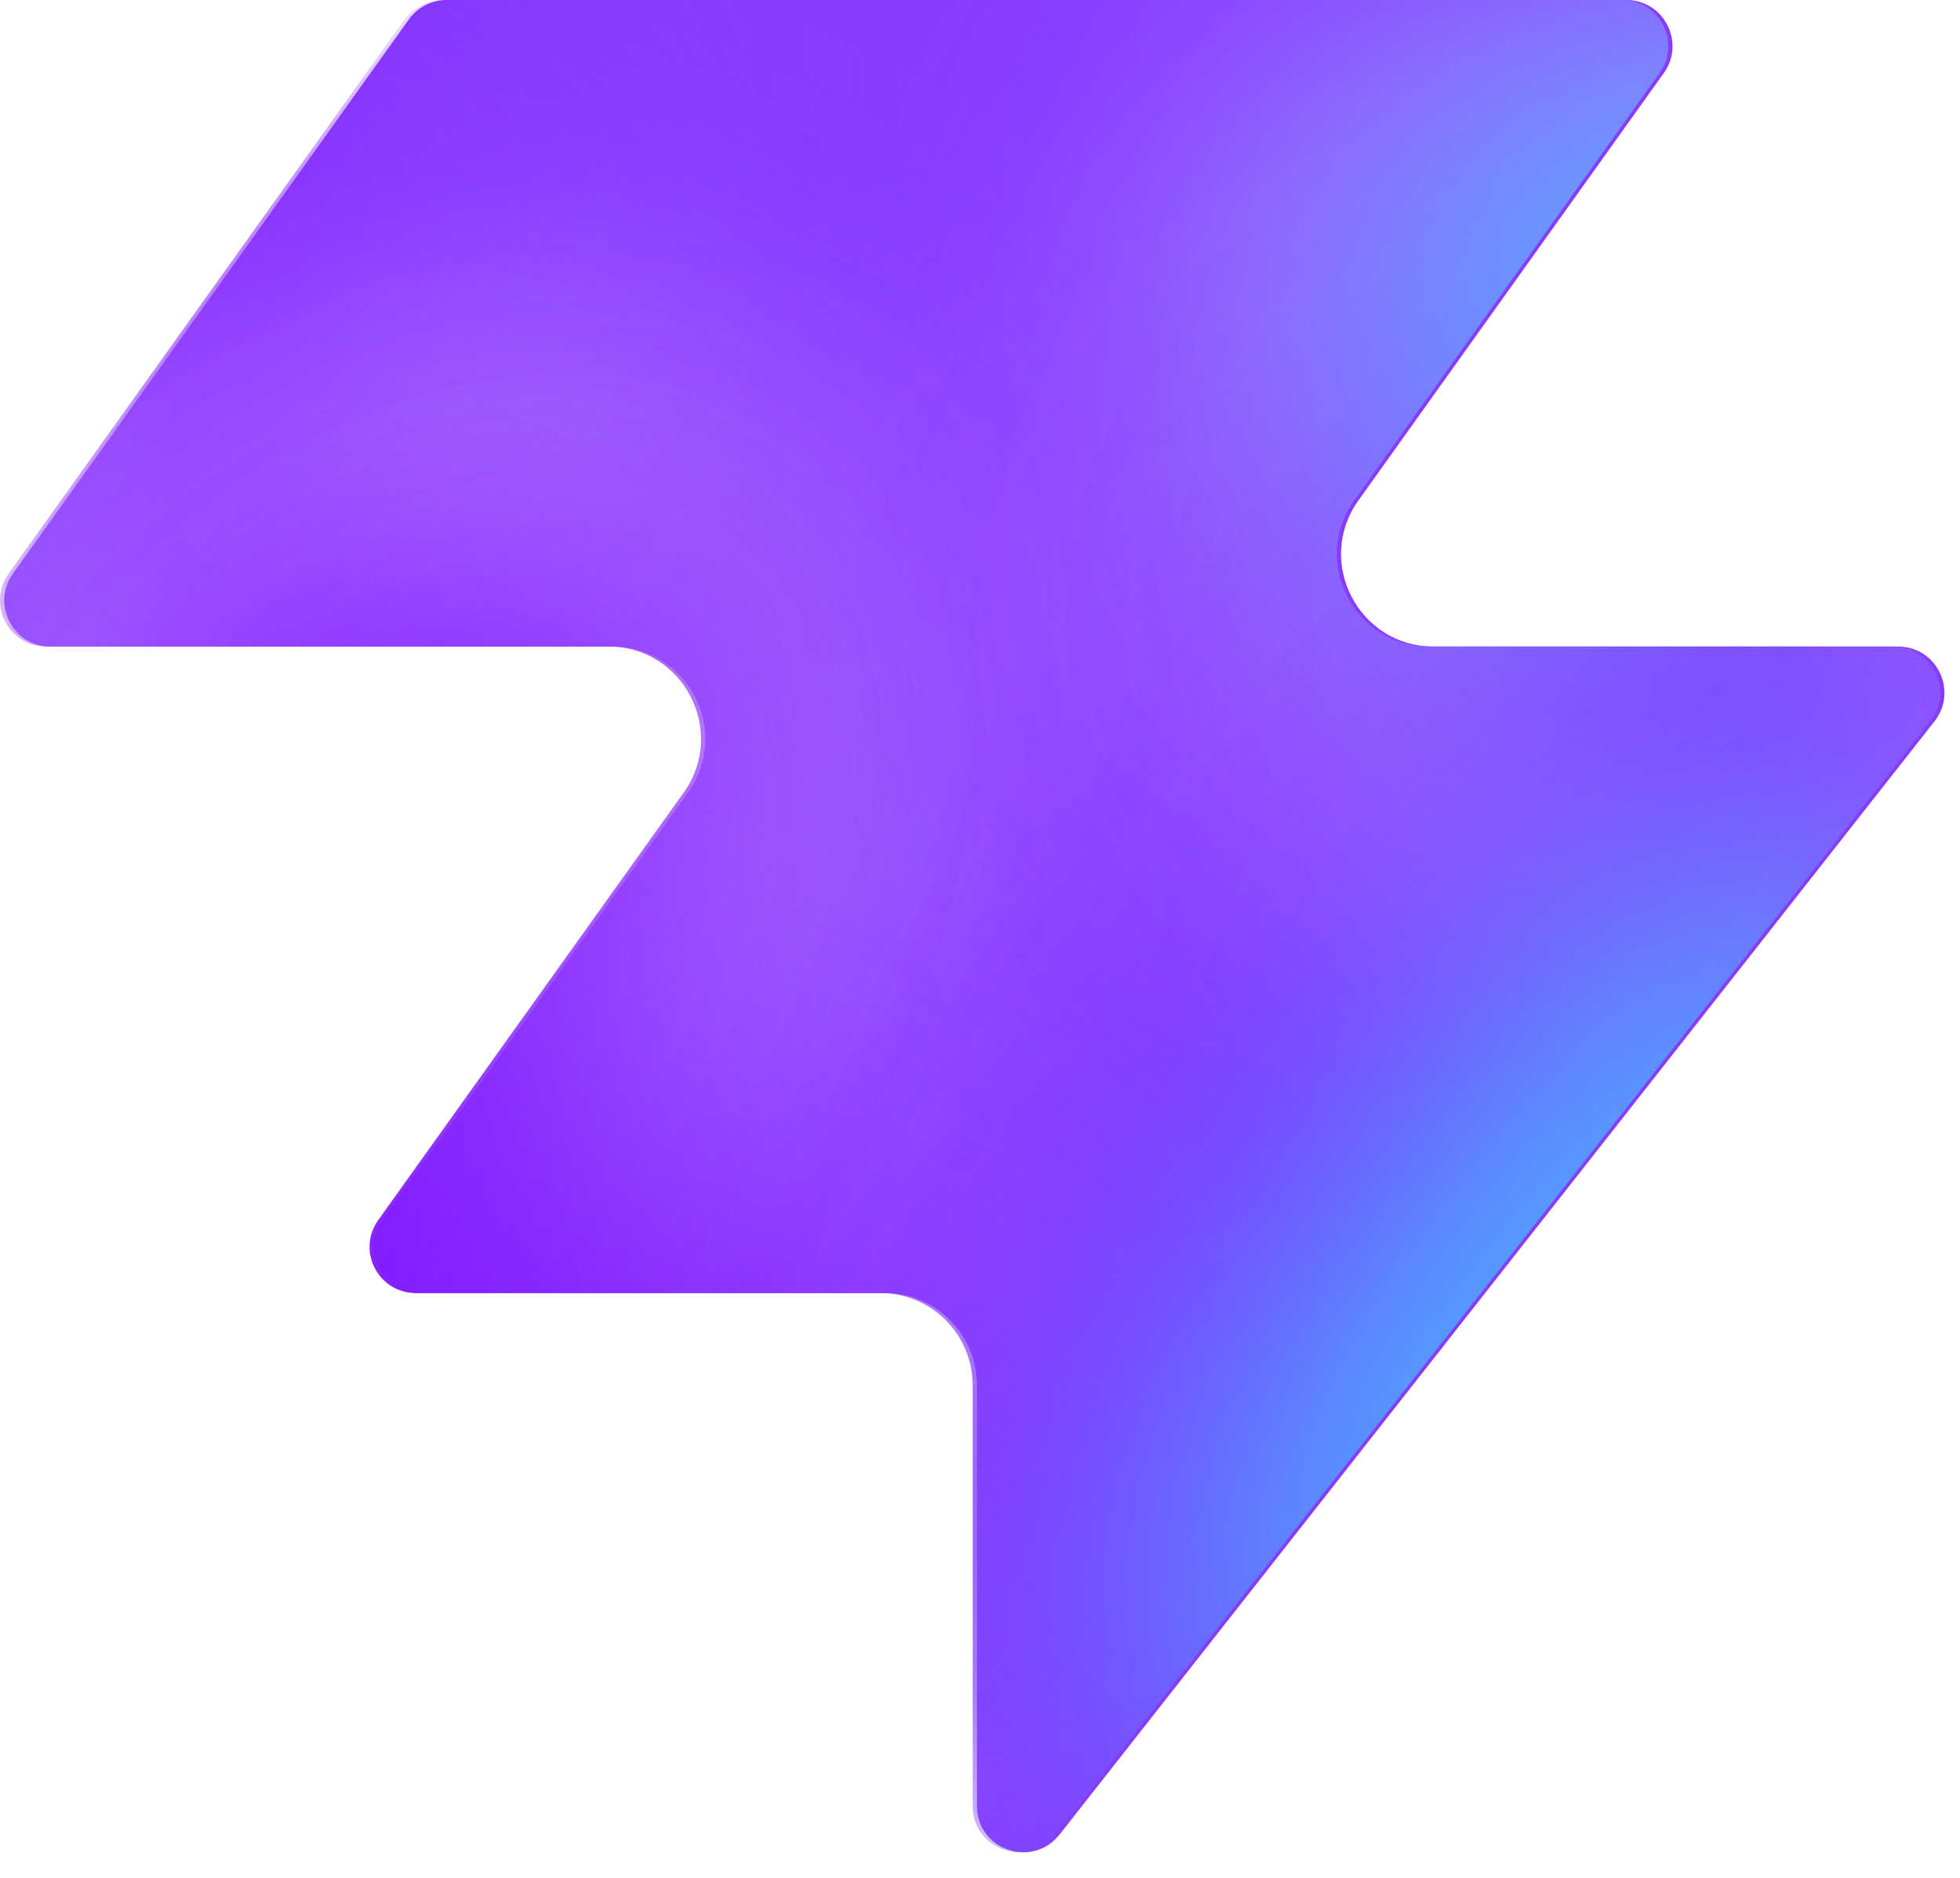
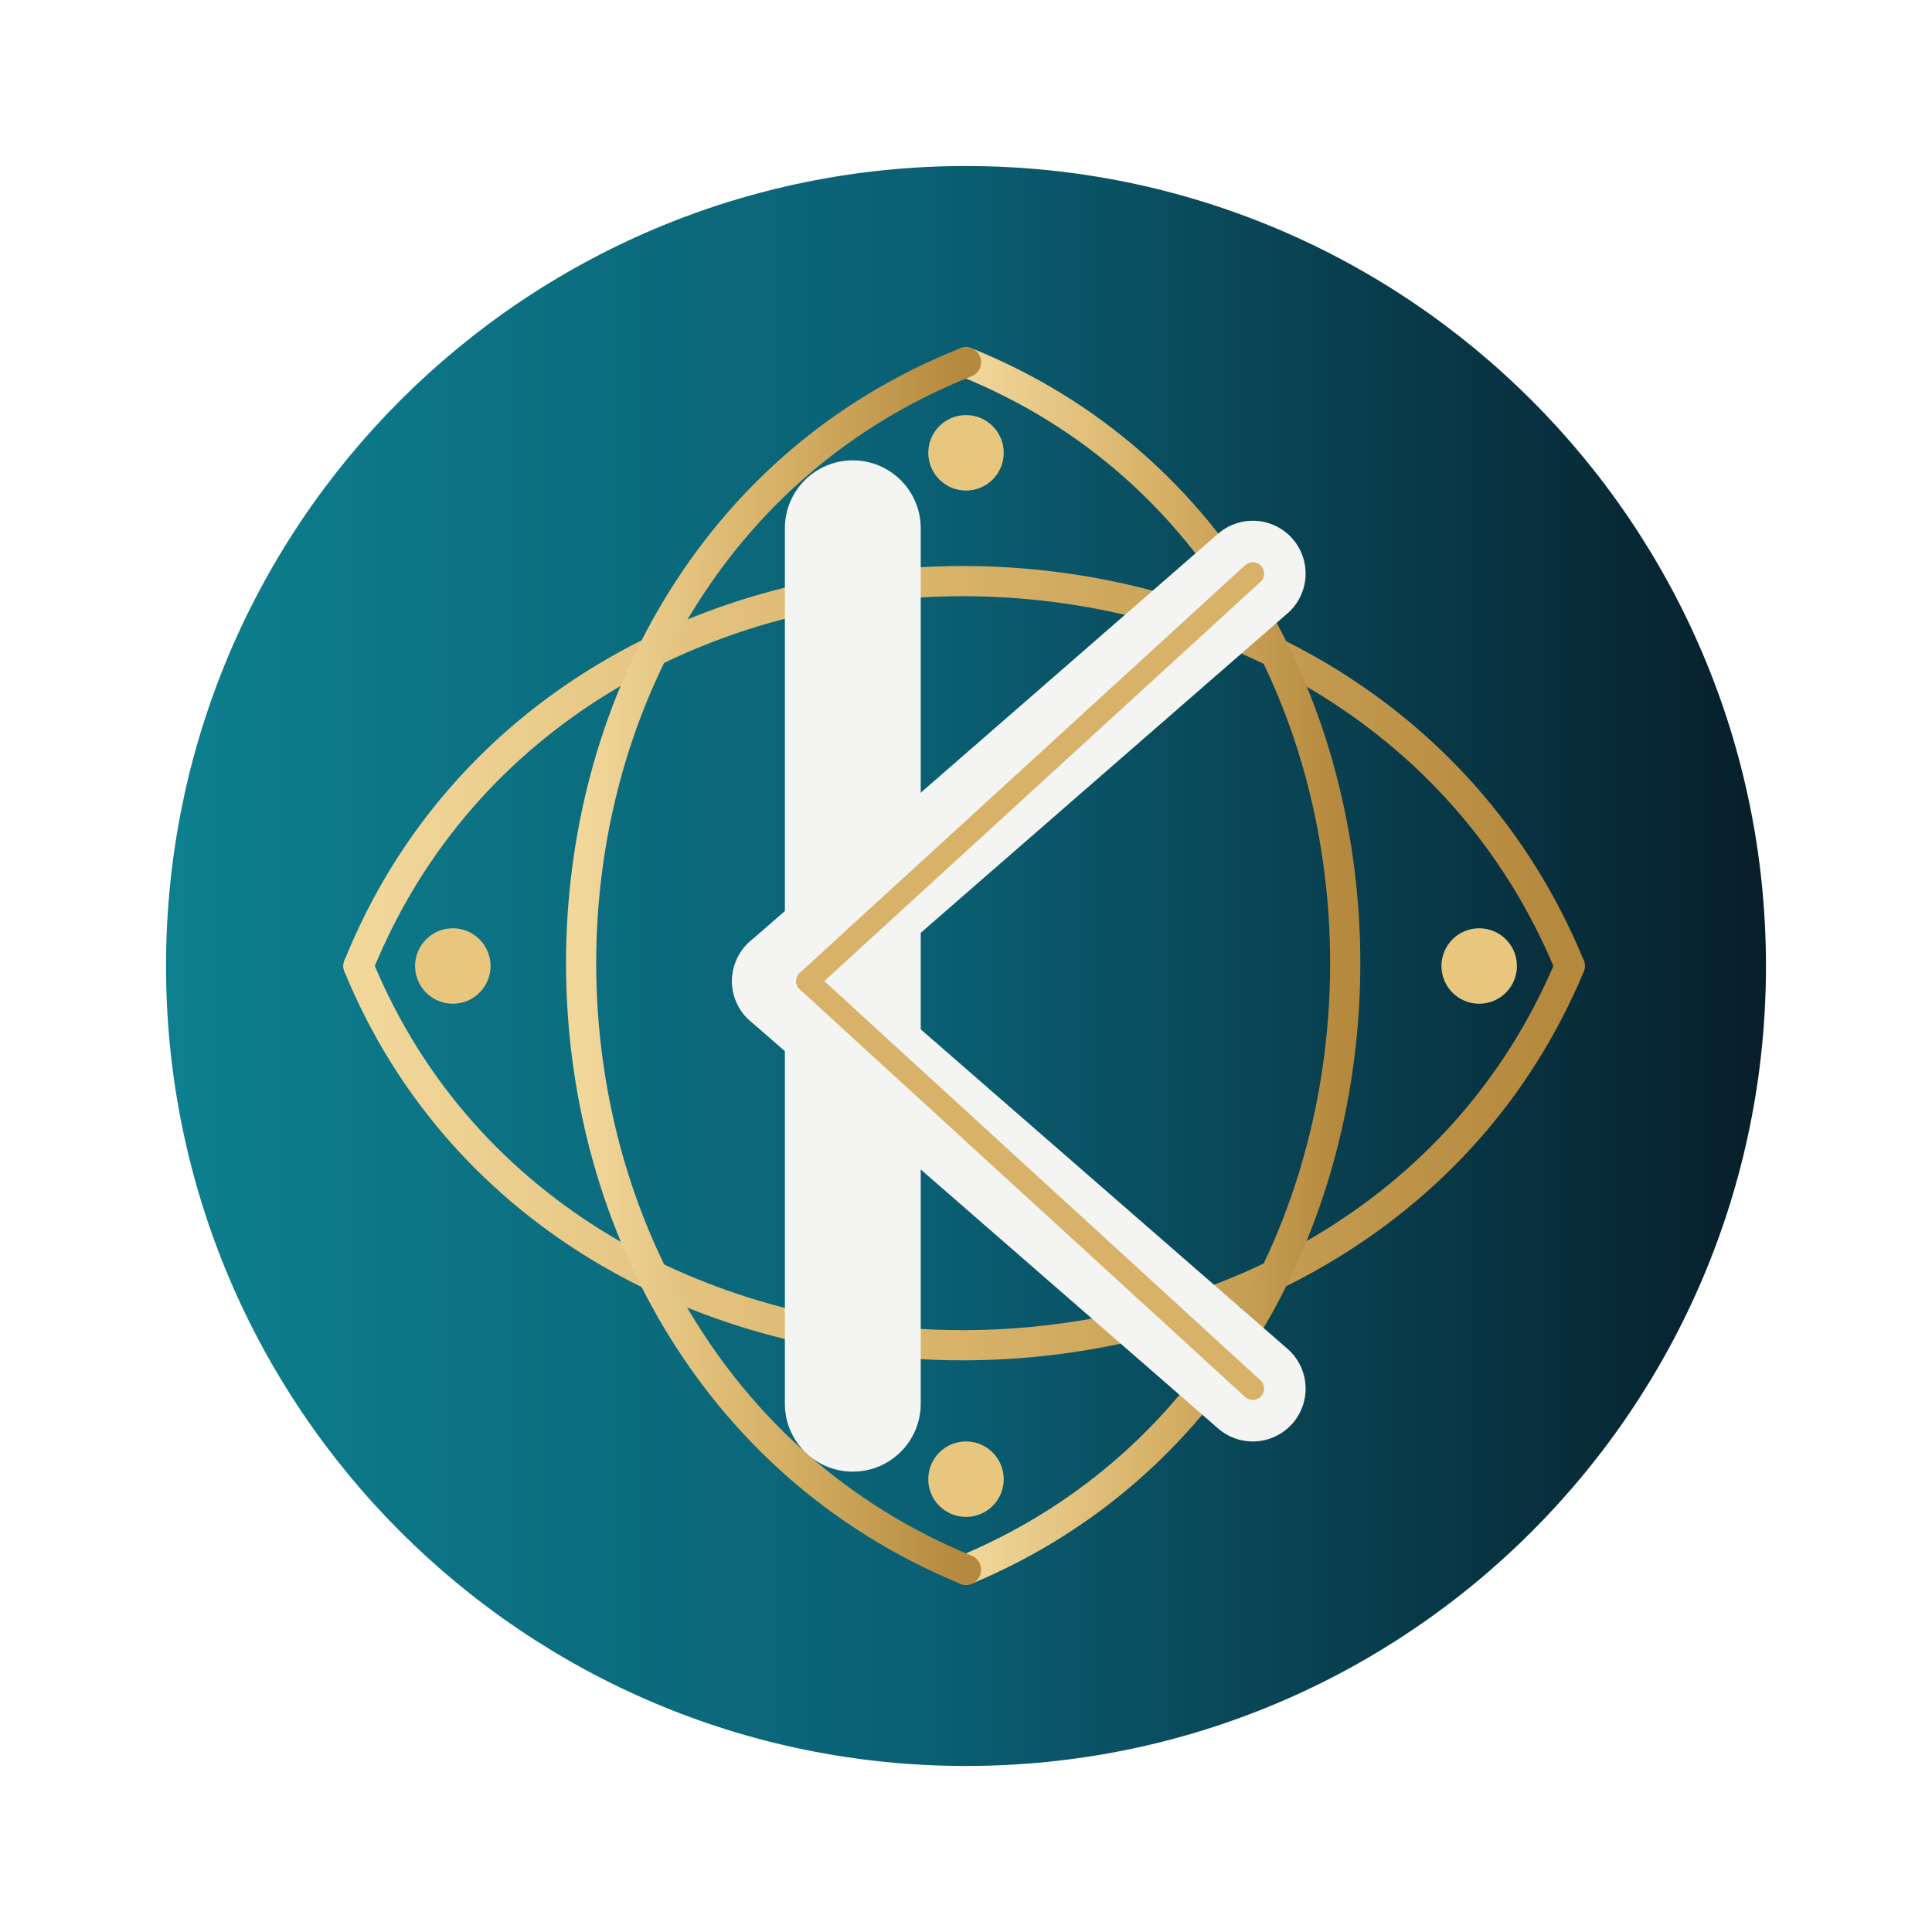
- <svg xmlns="http://www.w3.org/2000/svg" width="48" height="46" fill="none" viewBox="0 0 48 46">
-   <path fill="#863bff" d="M25.946 44.938c-.664.845-2.021.375-2.021-.698V33.937a2.26 2.26 0 0 0-2.262-2.262H10.287c-.92 0-1.456-1.04-.92-1.788l7.48-10.471c1.07-1.497 0-3.578-1.842-3.578H1.237c-.92 0-1.456-1.04-.92-1.788L10.013.474c.214-.297.556-.474.92-.474h28.894c.92 0 1.456 1.04.92 1.788l-7.48 10.471c-1.07 1.498 0 3.579 1.842 3.579h11.377c.943 0 1.473 1.088.89 1.83L25.947 44.94z" style="fill:#863bff;fill:color(display-p3 .525 .23 1);fill-opacity:1" />
-   <mask id="a" width="48" height="46" x="0" y="0" maskUnits="userSpaceOnUse" style="mask-type:alpha">
-     <path fill="#000" d="M25.842 44.938c-.664.844-2.021.375-2.021-.698V33.937a2.26 2.26 0 0 0-2.262-2.262H10.183c-.92 0-1.456-1.04-.92-1.788l7.48-10.471c1.07-1.498 0-3.579-1.842-3.579H1.133c-.92 0-1.456-1.04-.92-1.787L9.91.473c.214-.297.556-.474.92-.474h28.894c.92 0 1.456 1.04.92 1.788l-7.48 10.471c-1.07 1.498 0 3.578 1.842 3.578h11.377c.943 0 1.473 1.088.89 1.832L25.843 44.94z" style="fill:#000;fill-opacity:1" />
-   </mask>
-   <g mask="url(#a)">
-     <g filter="url(#b)">
-       <ellipse cx="5.508" cy="14.704" fill="#ede6ff" rx="5.508" ry="14.704" style="fill:#ede6ff;fill:color(display-p3 .927 .903 1);fill-opacity:1" transform="matrix(.00324 1 1 -.00324 -4.47 31.516)" />
-     </g>
-     <g filter="url(#c)">
-       <ellipse cx="10.399" cy="29.851" fill="#ede6ff" rx="10.399" ry="29.851" style="fill:#ede6ff;fill:color(display-p3 .927 .903 1);fill-opacity:1" transform="matrix(.00324 1 1 -.00324 -39.328 7.883)" />
-     </g>
-     <g filter="url(#d)">
-       <ellipse cx="5.508" cy="30.487" fill="#7e14ff" rx="5.508" ry="30.487" style="fill:#7e14ff;fill:color(display-p3 .492 .077 1);fill-opacity:1" transform="rotate(89.814 -25.913 -14.639)scale(1 -1)" />
-     </g>
-     <g filter="url(#e)">
-       <ellipse cx="5.508" cy="30.599" fill="#7e14ff" rx="5.508" ry="30.599" style="fill:#7e14ff;fill:color(display-p3 .492 .077 1);fill-opacity:1" transform="rotate(89.814 -32.644 -3.334)scale(1 -1)" />
-     </g>
-     <g filter="url(#f)">
-       <ellipse cx="5.508" cy="30.599" fill="#7e14ff" rx="5.508" ry="30.599" style="fill:#7e14ff;fill:color(display-p3 .492 .077 1);fill-opacity:1" transform="matrix(.00324 1 1 -.00324 -34.34 30.47)" />
-     </g>
-     <g filter="url(#g)">
-       <ellipse cx="14.072" cy="22.078" fill="#ede6ff" rx="14.072" ry="22.078" style="fill:#ede6ff;fill:color(display-p3 .927 .903 1);fill-opacity:1" transform="rotate(93.35 24.506 48.493)scale(-1 1)" />
-     </g>
-     <g filter="url(#h)">
-       <ellipse cx="3.47" cy="21.501" fill="#7e14ff" rx="3.47" ry="21.501" style="fill:#7e14ff;fill:color(display-p3 .492 .077 1);fill-opacity:1" transform="rotate(89.009 28.708 47.59)scale(-1 1)" />
-     </g>
-     <g filter="url(#i)">
-       <ellipse cx="3.47" cy="21.501" fill="#7e14ff" rx="3.47" ry="21.501" style="fill:#7e14ff;fill:color(display-p3 .492 .077 1);fill-opacity:1" transform="rotate(89.009 28.708 47.59)scale(-1 1)" />
-     </g>
-     <g filter="url(#j)">
-       <ellipse cx=".387" cy="8.972" fill="#7e14ff" rx="4.407" ry="29.108" style="fill:#7e14ff;fill:color(display-p3 .492 .077 1);fill-opacity:1" transform="rotate(39.51 .387 8.972)" />
-     </g>
-     <g filter="url(#k)">
-       <ellipse cx="47.523" cy="-6.092" fill="#7e14ff" rx="4.407" ry="29.108" style="fill:#7e14ff;fill:color(display-p3 .492 .077 1);fill-opacity:1" transform="rotate(37.892 47.523 -6.092)" />
-     </g>
-     <g filter="url(#l)">
-       <ellipse cx="41.412" cy="6.333" fill="#47bfff" rx="5.971" ry="9.665" style="fill:#47bfff;fill:color(display-p3 .28 .748 1);fill-opacity:1" transform="rotate(37.892 41.412 6.333)" />
-     </g>
-     <g filter="url(#m)">
-       <ellipse cx="-1.879" cy="38.332" fill="#7e14ff" rx="4.407" ry="29.108" style="fill:#7e14ff;fill:color(display-p3 .492 .077 1);fill-opacity:1" transform="rotate(37.892 -1.88 38.332)" />
-     </g>
-     <g filter="url(#n)">
-       <ellipse cx="-1.879" cy="38.332" fill="#7e14ff" rx="4.407" ry="29.108" style="fill:#7e14ff;fill:color(display-p3 .492 .077 1);fill-opacity:1" transform="rotate(37.892 -1.88 38.332)" />
-     </g>
-     <g filter="url(#o)">
-       <ellipse cx="35.651" cy="29.907" fill="#7e14ff" rx="4.407" ry="29.108" style="fill:#7e14ff;fill:color(display-p3 .492 .077 1);fill-opacity:1" transform="rotate(37.892 35.651 29.907)" />
-     </g>
-     <g filter="url(#p)">
-       <ellipse cx="38.418" cy="32.4" fill="#47bfff" rx="5.971" ry="15.297" style="fill:#47bfff;fill:color(display-p3 .28 .748 1);fill-opacity:1" transform="rotate(37.892 38.418 32.4)" />
-     </g>
+ <svg xmlns="http://www.w3.org/2000/svg" width="512" height="512" viewBox="0 0 512 512" role="img" aria-label="Kno U Kno brand mark">
+   <defs>
+     <linearGradient id="bgGrad" x1="0" x2="1">
+       <stop offset="0%" stop-color="#0D7F8E" />
+       <stop offset="48%" stop-color="#0A5F73" />
+       <stop offset="100%" stop-color="#071F2B" />
+     </linearGradient>
+     <linearGradient id="goldGrad" x1="0" x2="1">
+       <stop offset="0%" stop-color="#F2D79B" />
+       <stop offset="50%" stop-color="#D7B268" />
+       <stop offset="100%" stop-color="#B4883D" />
+     </linearGradient>
+   </defs>
+   <circle cx="256" cy="256" r="212" fill="url(#bgGrad)" />
+   <g fill="none" stroke="url(#goldGrad)" stroke-linecap="round" stroke-width="8">
+     <path d="M 95 256 C 150 120, 360 120, 416 256" />
+     <path d="M 95 256 C 150 390, 360 390, 416 256" />
+     <path d="M 256 96 C 390 150, 390 360, 256 416" />
+     <path d="M 256 96 C 120 150, 120 360, 256 416" />
  </g>
-   <defs>
-     <filter id="b" width="60.045" height="41.654" x="-19.77" y="16.149" color-interpolation-filters="sRGB" filterUnits="userSpaceOnUse">
-       <feFlood flood-opacity="0" result="BackgroundImageFix" />
-       <feBlend in="SourceGraphic" in2="BackgroundImageFix" result="shape" />
-       <feGaussianBlur result="effect1_foregroundBlur_2002_17158" stdDeviation="7.659" />
-     </filter>
-     <filter id="c" width="90.34" height="51.437" x="-54.613" y="-7.533" color-interpolation-filters="sRGB" filterUnits="userSpaceOnUse">
-       <feFlood flood-opacity="0" result="BackgroundImageFix" />
-       <feBlend in="SourceGraphic" in2="BackgroundImageFix" result="shape" />
-       <feGaussianBlur result="effect1_foregroundBlur_2002_17158" stdDeviation="7.659" />
-     </filter>
-     <filter id="d" width="79.355" height="29.4" x="-49.64" y="2.03" color-interpolation-filters="sRGB" filterUnits="userSpaceOnUse">
-       <feFlood flood-opacity="0" result="BackgroundImageFix" />
-       <feBlend in="SourceGraphic" in2="BackgroundImageFix" result="shape" />
-       <feGaussianBlur result="effect1_foregroundBlur_2002_17158" stdDeviation="4.596" />
-     </filter>
-     <filter id="e" width="79.579" height="29.4" x="-45.045" y="20.029" color-interpolation-filters="sRGB" filterUnits="userSpaceOnUse">
-       <feFlood flood-opacity="0" result="BackgroundImageFix" />
-       <feBlend in="SourceGraphic" in2="BackgroundImageFix" result="shape" />
-       <feGaussianBlur result="effect1_foregroundBlur_2002_17158" stdDeviation="4.596" />
-     </filter>
-     <filter id="f" width="79.579" height="29.4" x="-43.513" y="21.178" color-interpolation-filters="sRGB" filterUnits="userSpaceOnUse">
-       <feFlood flood-opacity="0" result="BackgroundImageFix" />
-       <feBlend in="SourceGraphic" in2="BackgroundImageFix" result="shape" />
-       <feGaussianBlur result="effect1_foregroundBlur_2002_17158" stdDeviation="4.596" />
-     </filter>
-     <filter id="g" width="74.749" height="58.852" x="15.756" y="-17.901" color-interpolation-filters="sRGB" filterUnits="userSpaceOnUse">
-       <feFlood flood-opacity="0" result="BackgroundImageFix" />
-       <feBlend in="SourceGraphic" in2="BackgroundImageFix" result="shape" />
-       <feGaussianBlur result="effect1_foregroundBlur_2002_17158" stdDeviation="7.659" />
-     </filter>
-     <filter id="h" width="61.377" height="25.362" x="23.548" y="2.284" color-interpolation-filters="sRGB" filterUnits="userSpaceOnUse">
-       <feFlood flood-opacity="0" result="BackgroundImageFix" />
-       <feBlend in="SourceGraphic" in2="BackgroundImageFix" result="shape" />
-       <feGaussianBlur result="effect1_foregroundBlur_2002_17158" stdDeviation="4.596" />
-     </filter>
-     <filter id="i" width="61.377" height="25.362" x="23.548" y="2.284" color-interpolation-filters="sRGB" filterUnits="userSpaceOnUse">
-       <feFlood flood-opacity="0" result="BackgroundImageFix" />
-       <feBlend in="SourceGraphic" in2="BackgroundImageFix" result="shape" />
-       <feGaussianBlur result="effect1_foregroundBlur_2002_17158" stdDeviation="4.596" />
-     </filter>
-     <filter id="j" width="56.045" height="63.649" x="-27.636" y="-22.853" color-interpolation-filters="sRGB" filterUnits="userSpaceOnUse">
-       <feFlood flood-opacity="0" result="BackgroundImageFix" />
-       <feBlend in="SourceGraphic" in2="BackgroundImageFix" result="shape" />
-       <feGaussianBlur result="effect1_foregroundBlur_2002_17158" stdDeviation="4.596" />
-     </filter>
-     <filter id="k" width="54.814" height="64.646" x="20.116" y="-38.415" color-interpolation-filters="sRGB" filterUnits="userSpaceOnUse">
-       <feFlood flood-opacity="0" result="BackgroundImageFix" />
-       <feBlend in="SourceGraphic" in2="BackgroundImageFix" result="shape" />
-       <feGaussianBlur result="effect1_foregroundBlur_2002_17158" stdDeviation="4.596" />
-     </filter>
-     <filter id="l" width="33.541" height="35.313" x="24.641" y="-11.323" color-interpolation-filters="sRGB" filterUnits="userSpaceOnUse">
-       <feFlood flood-opacity="0" result="BackgroundImageFix" />
-       <feBlend in="SourceGraphic" in2="BackgroundImageFix" result="shape" />
-       <feGaussianBlur result="effect1_foregroundBlur_2002_17158" stdDeviation="4.596" />
-     </filter>
-     <filter id="m" width="54.814" height="64.646" x="-29.286" y="6.009" color-interpolation-filters="sRGB" filterUnits="userSpaceOnUse">
-       <feFlood flood-opacity="0" result="BackgroundImageFix" />
-       <feBlend in="SourceGraphic" in2="BackgroundImageFix" result="shape" />
-       <feGaussianBlur result="effect1_foregroundBlur_2002_17158" stdDeviation="4.596" />
-     </filter>
-     <filter id="n" width="54.814" height="64.646" x="-29.286" y="6.009" color-interpolation-filters="sRGB" filterUnits="userSpaceOnUse">
-       <feFlood flood-opacity="0" result="BackgroundImageFix" />
-       <feBlend in="SourceGraphic" in2="BackgroundImageFix" result="shape" />
-       <feGaussianBlur result="effect1_foregroundBlur_2002_17158" stdDeviation="4.596" />
-     </filter>
-     <filter id="o" width="54.814" height="64.646" x="8.244" y="-2.416" color-interpolation-filters="sRGB" filterUnits="userSpaceOnUse">
-       <feFlood flood-opacity="0" result="BackgroundImageFix" />
-       <feBlend in="SourceGraphic" in2="BackgroundImageFix" result="shape" />
-       <feGaussianBlur result="effect1_foregroundBlur_2002_17158" stdDeviation="4.596" />
-     </filter>
-     <filter id="p" width="39.409" height="43.623" x="18.713" y="10.588" color-interpolation-filters="sRGB" filterUnits="userSpaceOnUse">
-       <feFlood flood-opacity="0" result="BackgroundImageFix" />
-       <feBlend in="SourceGraphic" in2="BackgroundImageFix" result="shape" />
-       <feGaussianBlur result="effect1_foregroundBlur_2002_17158" stdDeviation="4.596" />
-     </filter>
-   </defs>
+   <g fill="#E8C67E">
+     <circle cx="120" cy="256" r="10" />
+     <circle cx="392" cy="256" r="10" />
+     <circle cx="256" cy="120" r="10" />
+     <circle cx="256" cy="392" r="10" />
+   </g>
+   <g>
+     <rect x="208" y="122" width="36" height="268" rx="18" fill="#F4F5F3" />
+     <path d="M 208 260 L 332 152" stroke="#F4F5F3" stroke-width="28" stroke-linecap="round" />
+     <path d="M 208 260 L 332 368" stroke="#F4F5F3" stroke-width="28" stroke-linecap="round" />
+     <path d="M 214 260 L 332 152" stroke="#D7B268" stroke-width="6" stroke-linecap="round" />
+     <path d="M 214 260 L 332 368" stroke="#D7B268" stroke-width="6" stroke-linecap="round" />
+   </g>
</svg>
